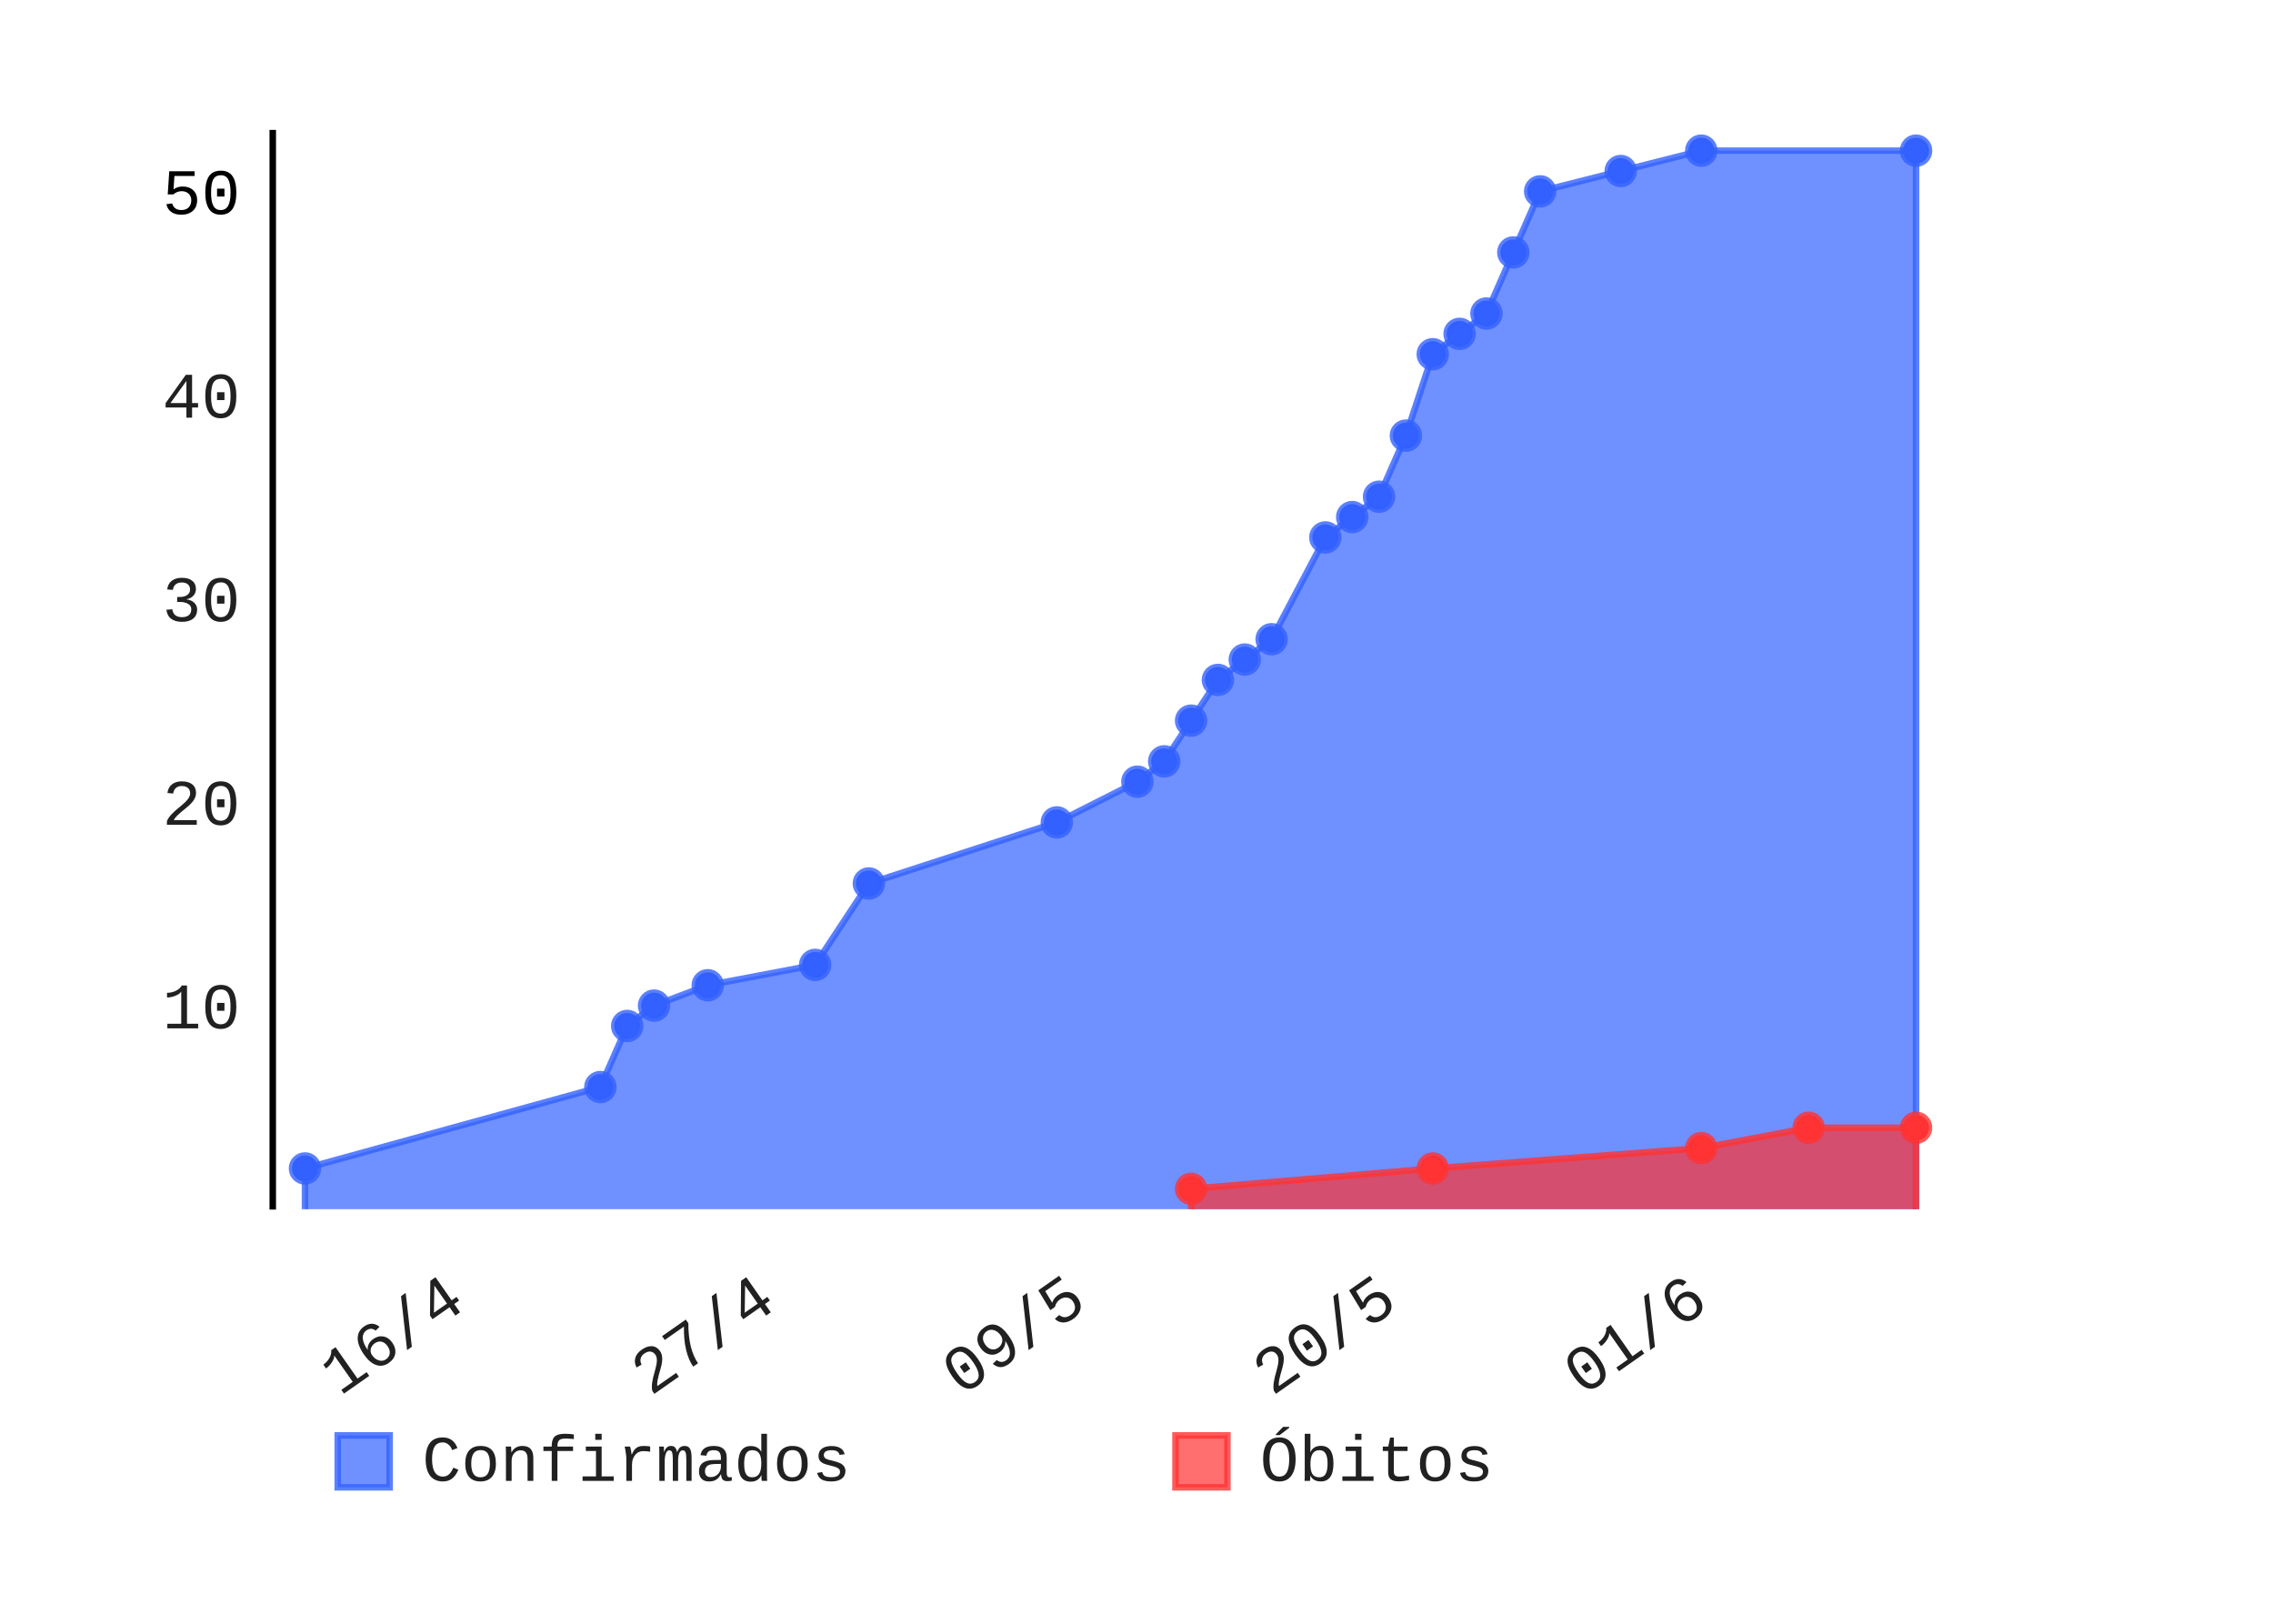
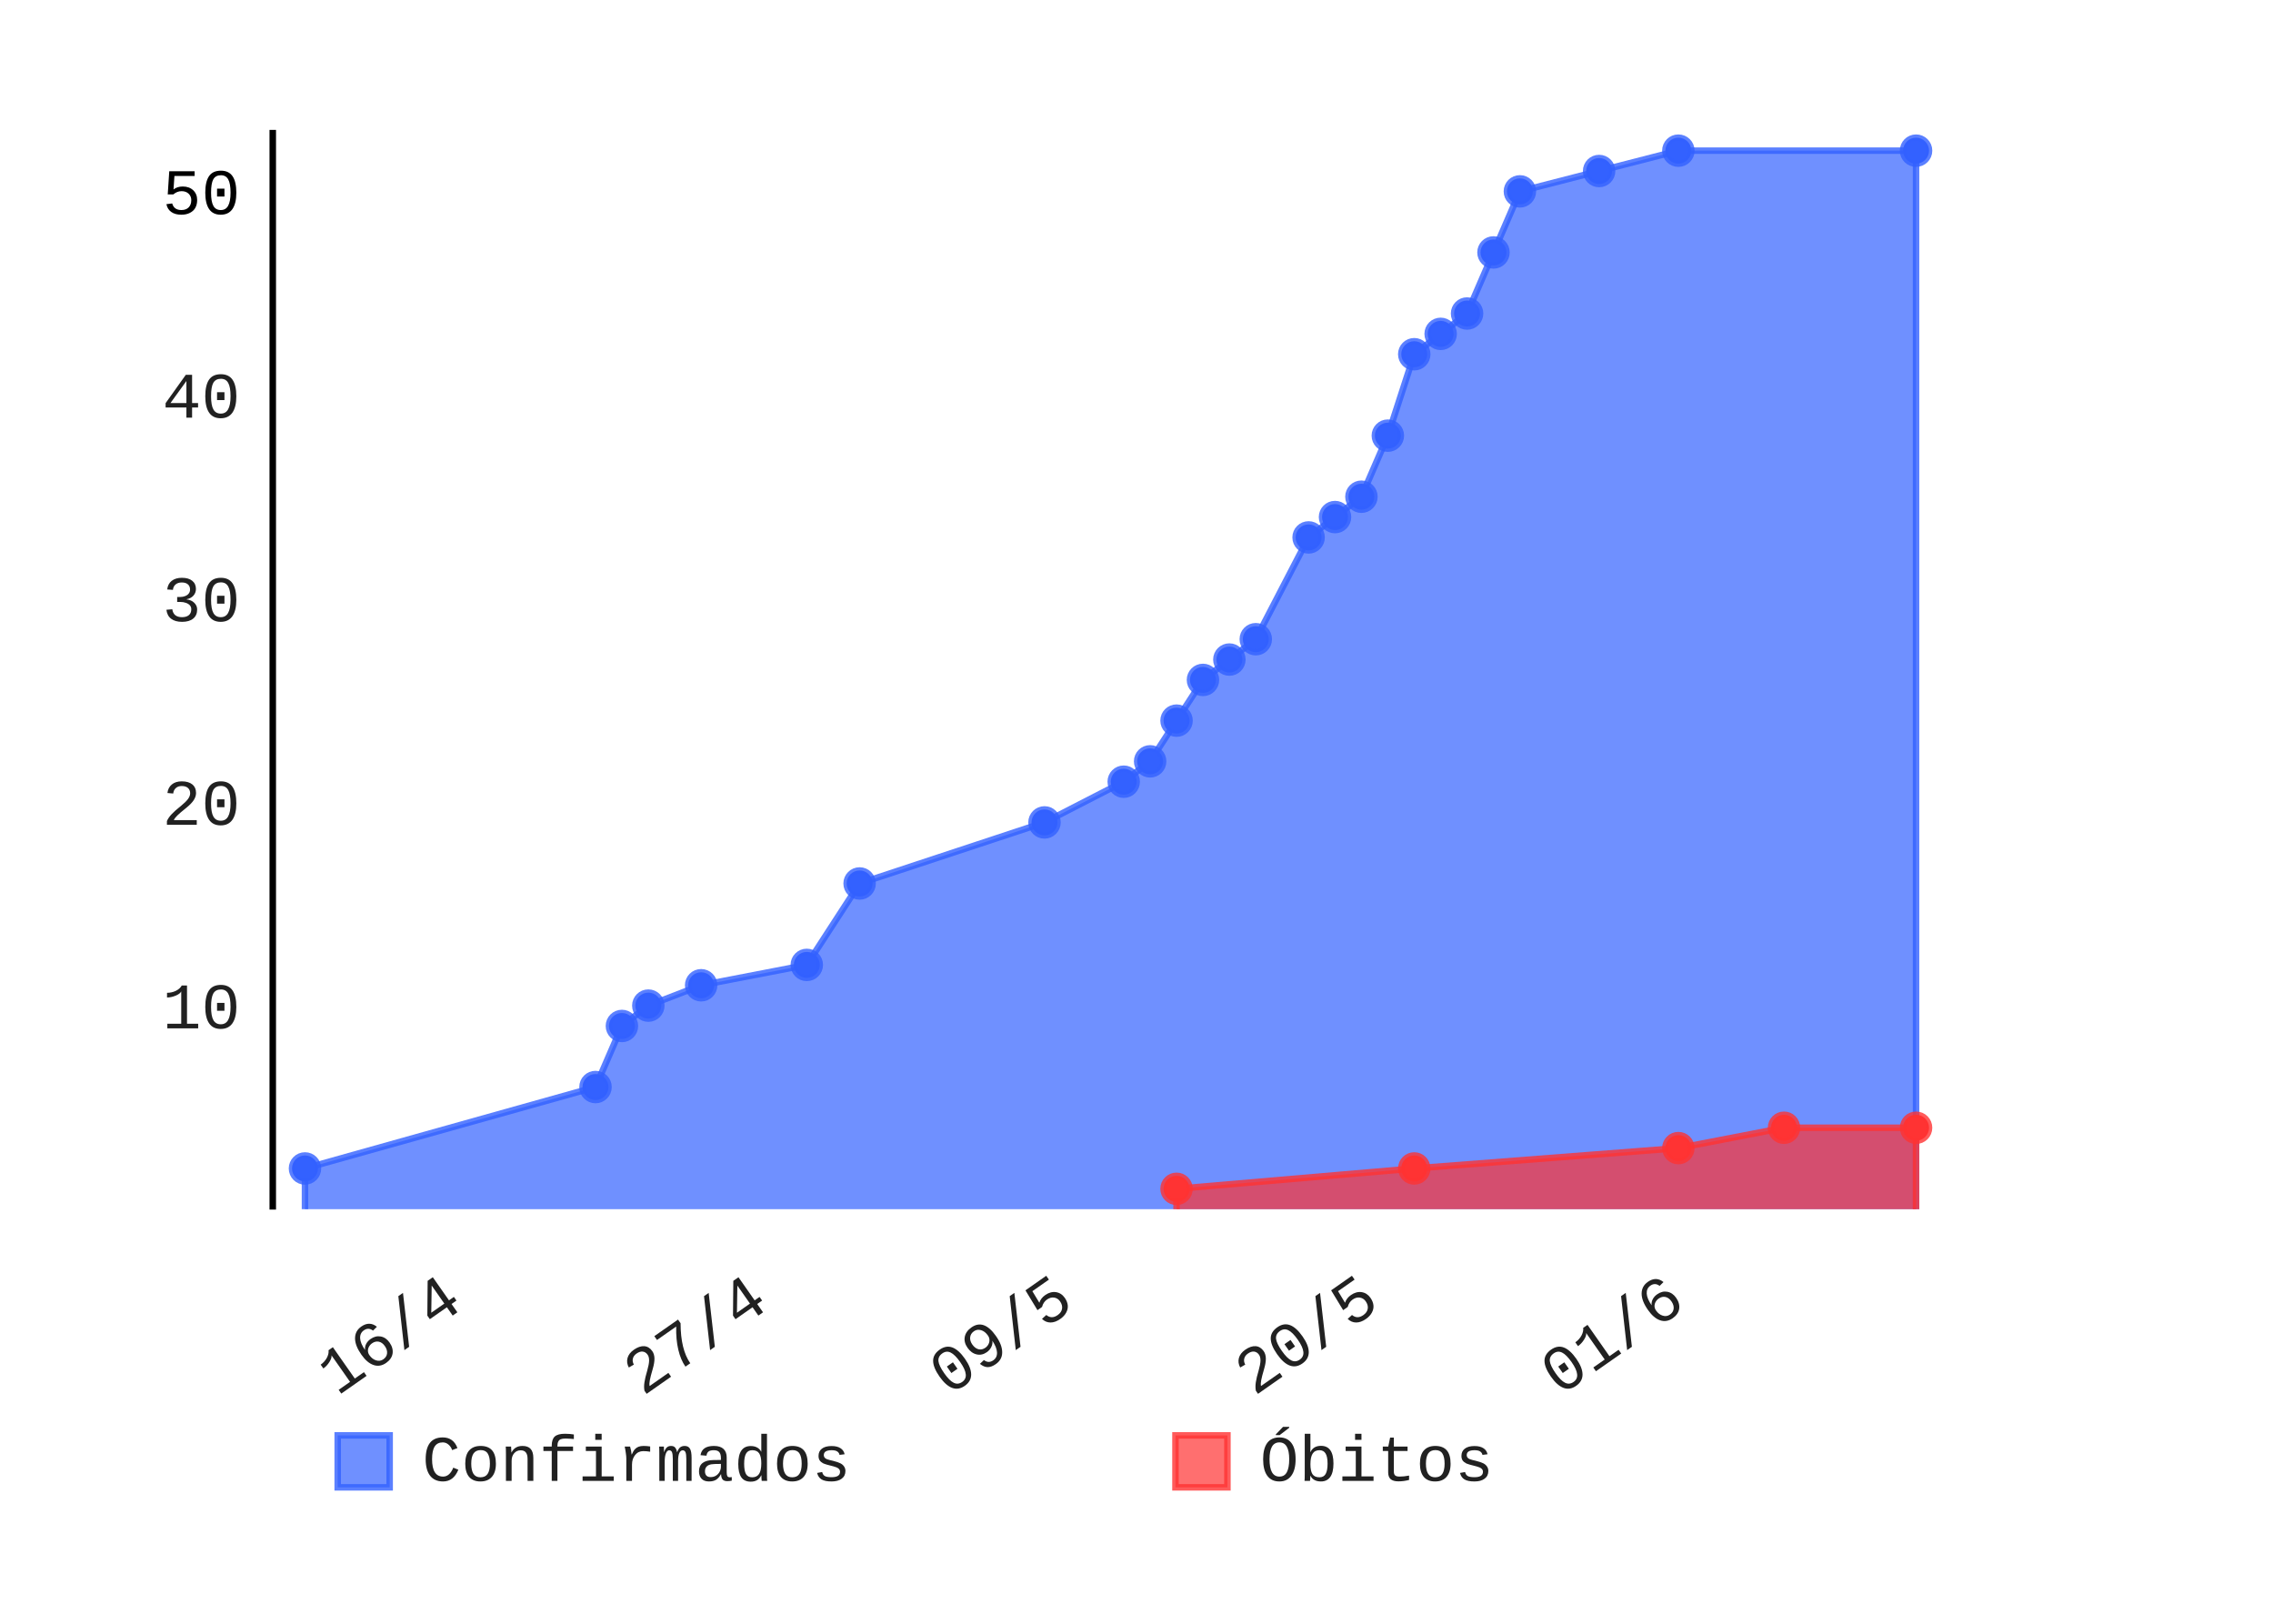
- <svg xmlns="http://www.w3.org/2000/svg" class="pygal-chart" height="250" id="chart-4514d499-c753-4ca4-8819-12c23d2abed3" viewBox="0 0 350 250" width="350">
+ <svg xmlns="http://www.w3.org/2000/svg" class="pygal-chart" height="250" id="chart-603c7c53-07c5-4e4e-9922-8042bf69cf10" viewBox="0 0 350 250" width="350">
  <defs>
-     <style type="text/css">#chart-4514d499-c753-4ca4-8819-12c23d2abed3{-webkit-user-select:none;-webkit-font-smoothing:antialiased;font-family:Consolas,"Liberation Mono",Menlo,Courier,monospace}#chart-4514d499-c753-4ca4-8819-12c23d2abed3 .title{font-family:Consolas,"Liberation Mono",Menlo,Courier,monospace;font-size:8px}#chart-4514d499-c753-4ca4-8819-12c23d2abed3 .legends .legend text{font-family:Consolas,"Liberation Mono",Menlo,Courier,monospace;font-size:10px}#chart-4514d499-c753-4ca4-8819-12c23d2abed3 .axis text{font-family:Consolas,"Liberation Mono",Menlo,Courier,monospace;font-size:10px}#chart-4514d499-c753-4ca4-8819-12c23d2abed3 .axis text.major{font-family:Consolas,"Liberation Mono",Menlo,Courier,monospace;font-size:10px}#chart-4514d499-c753-4ca4-8819-12c23d2abed3 .text-overlay text.value{font-family:Consolas,"Liberation Mono",Menlo,Courier,monospace;font-size:16px}#chart-4514d499-c753-4ca4-8819-12c23d2abed3 .text-overlay text.label{font-family:Consolas,"Liberation Mono",Menlo,Courier,monospace;font-size:10px}#chart-4514d499-c753-4ca4-8819-12c23d2abed3 .tooltip{font-family:Consolas,"Liberation Mono",Menlo,Courier,monospace;font-size:12px}#chart-4514d499-c753-4ca4-8819-12c23d2abed3 text.no_data{font-family:Consolas,"Liberation Mono",Menlo,Courier,monospace;font-size:64px}
- #chart-4514d499-c753-4ca4-8819-12c23d2abed3{background-color:transparent}#chart-4514d499-c753-4ca4-8819-12c23d2abed3 path,#chart-4514d499-c753-4ca4-8819-12c23d2abed3 line,#chart-4514d499-c753-4ca4-8819-12c23d2abed3 rect,#chart-4514d499-c753-4ca4-8819-12c23d2abed3 circle{-webkit-transition:150ms;-moz-transition:150ms;transition:150ms}#chart-4514d499-c753-4ca4-8819-12c23d2abed3 .graph &gt; .background{fill:transparent}#chart-4514d499-c753-4ca4-8819-12c23d2abed3 .plot &gt; .background{fill:rgba(255,255,255,1)}#chart-4514d499-c753-4ca4-8819-12c23d2abed3 .graph{fill:rgba(0,0,0,.87)}#chart-4514d499-c753-4ca4-8819-12c23d2abed3 text.no_data{fill:rgba(0,0,0,1)}#chart-4514d499-c753-4ca4-8819-12c23d2abed3 .title{fill:rgba(0,0,0,1)}#chart-4514d499-c753-4ca4-8819-12c23d2abed3 .legends .legend text{fill:rgba(0,0,0,.87)}#chart-4514d499-c753-4ca4-8819-12c23d2abed3 .legends .legend:hover text{fill:rgba(0,0,0,1)}#chart-4514d499-c753-4ca4-8819-12c23d2abed3 .axis .line{stroke:rgba(0,0,0,1)}#chart-4514d499-c753-4ca4-8819-12c23d2abed3 .axis .guide.line{stroke:rgba(0,0,0,.54)}#chart-4514d499-c753-4ca4-8819-12c23d2abed3 .axis .major.line{stroke:rgba(0,0,0,.87)}#chart-4514d499-c753-4ca4-8819-12c23d2abed3 .axis text.major{fill:rgba(0,0,0,1)}#chart-4514d499-c753-4ca4-8819-12c23d2abed3 .axis.y .guides:hover .guide.line,#chart-4514d499-c753-4ca4-8819-12c23d2abed3 .line-graph .axis.x .guides:hover .guide.line,#chart-4514d499-c753-4ca4-8819-12c23d2abed3 .stackedline-graph .axis.x .guides:hover .guide.line,#chart-4514d499-c753-4ca4-8819-12c23d2abed3 .xy-graph .axis.x .guides:hover .guide.line{stroke:rgba(0,0,0,1)}#chart-4514d499-c753-4ca4-8819-12c23d2abed3 .axis .guides:hover text{fill:rgba(0,0,0,1)}#chart-4514d499-c753-4ca4-8819-12c23d2abed3 .reactive{fill-opacity:.7;stroke-opacity:.8}#chart-4514d499-c753-4ca4-8819-12c23d2abed3 .ci{stroke:rgba(0,0,0,.87)}#chart-4514d499-c753-4ca4-8819-12c23d2abed3 .reactive.active,#chart-4514d499-c753-4ca4-8819-12c23d2abed3 .active .reactive{fill-opacity:.8;stroke-opacity:.9;stroke-width:4}#chart-4514d499-c753-4ca4-8819-12c23d2abed3 .ci .reactive.active{stroke-width:1.5}#chart-4514d499-c753-4ca4-8819-12c23d2abed3 .series text{fill:rgba(0,0,0,1)}#chart-4514d499-c753-4ca4-8819-12c23d2abed3 .tooltip rect{fill:rgba(255,255,255,1);stroke:rgba(0,0,0,1);-webkit-transition:opacity 150ms;-moz-transition:opacity 150ms;transition:opacity 150ms}#chart-4514d499-c753-4ca4-8819-12c23d2abed3 .tooltip .label{fill:rgba(0,0,0,.87)}#chart-4514d499-c753-4ca4-8819-12c23d2abed3 .tooltip .label{fill:rgba(0,0,0,.87)}#chart-4514d499-c753-4ca4-8819-12c23d2abed3 .tooltip .legend{font-size:.8em;fill:rgba(0,0,0,.54)}#chart-4514d499-c753-4ca4-8819-12c23d2abed3 .tooltip .x_label{font-size:.6em;fill:rgba(0,0,0,1)}#chart-4514d499-c753-4ca4-8819-12c23d2abed3 .tooltip .xlink{font-size:.5em;text-decoration:underline}#chart-4514d499-c753-4ca4-8819-12c23d2abed3 .tooltip .value{font-size:1.5em}#chart-4514d499-c753-4ca4-8819-12c23d2abed3 .bound{font-size:.5em}#chart-4514d499-c753-4ca4-8819-12c23d2abed3 .max-value{font-size:.75em;fill:rgba(0,0,0,.54)}#chart-4514d499-c753-4ca4-8819-12c23d2abed3 .map-element{fill:rgba(255,255,255,1);stroke:rgba(0,0,0,.54) !important}#chart-4514d499-c753-4ca4-8819-12c23d2abed3 .map-element .reactive{fill-opacity:inherit;stroke-opacity:inherit}#chart-4514d499-c753-4ca4-8819-12c23d2abed3 .color-0,#chart-4514d499-c753-4ca4-8819-12c23d2abed3 .color-0 a:visited{stroke:#3361FF;fill:#3361FF}#chart-4514d499-c753-4ca4-8819-12c23d2abed3 .color-1,#chart-4514d499-c753-4ca4-8819-12c23d2abed3 .color-1 a:visited{stroke:#FF3333;fill:#FF3333}#chart-4514d499-c753-4ca4-8819-12c23d2abed3 .text-overlay .color-0 text{fill:black}#chart-4514d499-c753-4ca4-8819-12c23d2abed3 .text-overlay .color-1 text{fill:black}
- #chart-4514d499-c753-4ca4-8819-12c23d2abed3 text.no_data{text-anchor:middle}#chart-4514d499-c753-4ca4-8819-12c23d2abed3 .guide.line{fill:none}#chart-4514d499-c753-4ca4-8819-12c23d2abed3 .centered{text-anchor:middle}#chart-4514d499-c753-4ca4-8819-12c23d2abed3 .title{text-anchor:middle}#chart-4514d499-c753-4ca4-8819-12c23d2abed3 .legends .legend text{fill-opacity:1}#chart-4514d499-c753-4ca4-8819-12c23d2abed3 .axis.x text{text-anchor:middle}#chart-4514d499-c753-4ca4-8819-12c23d2abed3 .axis.x:not(.web) text[transform]{text-anchor:start}#chart-4514d499-c753-4ca4-8819-12c23d2abed3 .axis.x:not(.web) text[transform].backwards{text-anchor:end}#chart-4514d499-c753-4ca4-8819-12c23d2abed3 .axis.y text{text-anchor:end}#chart-4514d499-c753-4ca4-8819-12c23d2abed3 .axis.y text[transform].backwards{text-anchor:start}#chart-4514d499-c753-4ca4-8819-12c23d2abed3 .axis.y2 text{text-anchor:start}#chart-4514d499-c753-4ca4-8819-12c23d2abed3 .axis.y2 text[transform].backwards{text-anchor:end}#chart-4514d499-c753-4ca4-8819-12c23d2abed3 .axis .guide.line{stroke-dasharray:4,4}#chart-4514d499-c753-4ca4-8819-12c23d2abed3 .axis .major.guide.line{stroke-dasharray:6,6}#chart-4514d499-c753-4ca4-8819-12c23d2abed3 .horizontal .axis.y .guide.line,#chart-4514d499-c753-4ca4-8819-12c23d2abed3 .horizontal .axis.y2 .guide.line,#chart-4514d499-c753-4ca4-8819-12c23d2abed3 .vertical .axis.x .guide.line{opacity:0}#chart-4514d499-c753-4ca4-8819-12c23d2abed3 .horizontal .axis.always_show .guide.line,#chart-4514d499-c753-4ca4-8819-12c23d2abed3 .vertical .axis.always_show .guide.line{opacity:1 !important}#chart-4514d499-c753-4ca4-8819-12c23d2abed3 .axis.y .guides:hover .guide.line,#chart-4514d499-c753-4ca4-8819-12c23d2abed3 .axis.y2 .guides:hover .guide.line,#chart-4514d499-c753-4ca4-8819-12c23d2abed3 .axis.x .guides:hover .guide.line{opacity:1}#chart-4514d499-c753-4ca4-8819-12c23d2abed3 .axis .guides:hover text{opacity:1}#chart-4514d499-c753-4ca4-8819-12c23d2abed3 .nofill{fill:none}#chart-4514d499-c753-4ca4-8819-12c23d2abed3 .subtle-fill{fill-opacity:.2}#chart-4514d499-c753-4ca4-8819-12c23d2abed3 .dot{stroke-width:1px;fill-opacity:1}#chart-4514d499-c753-4ca4-8819-12c23d2abed3 .dot.active{stroke-width:5px}#chart-4514d499-c753-4ca4-8819-12c23d2abed3 .dot.negative{fill:transparent}#chart-4514d499-c753-4ca4-8819-12c23d2abed3 text,#chart-4514d499-c753-4ca4-8819-12c23d2abed3 tspan{stroke:none !important}#chart-4514d499-c753-4ca4-8819-12c23d2abed3 .series text.active{opacity:1}#chart-4514d499-c753-4ca4-8819-12c23d2abed3 .tooltip rect{fill-opacity:.95;stroke-width:.5}#chart-4514d499-c753-4ca4-8819-12c23d2abed3 .tooltip text{fill-opacity:1}#chart-4514d499-c753-4ca4-8819-12c23d2abed3 .showable{visibility:hidden}#chart-4514d499-c753-4ca4-8819-12c23d2abed3 .showable.shown{visibility:visible}#chart-4514d499-c753-4ca4-8819-12c23d2abed3 .gauge-background{fill:rgba(229,229,229,1);stroke:none}#chart-4514d499-c753-4ca4-8819-12c23d2abed3 .bg-lines{stroke:transparent;stroke-width:2px}</style>
+     <style type="text/css">#chart-603c7c53-07c5-4e4e-9922-8042bf69cf10{-webkit-user-select:none;-webkit-font-smoothing:antialiased;font-family:Consolas,"Liberation Mono",Menlo,Courier,monospace}#chart-603c7c53-07c5-4e4e-9922-8042bf69cf10 .title{font-family:Consolas,"Liberation Mono",Menlo,Courier,monospace;font-size:8px}#chart-603c7c53-07c5-4e4e-9922-8042bf69cf10 .legends .legend text{font-family:Consolas,"Liberation Mono",Menlo,Courier,monospace;font-size:10px}#chart-603c7c53-07c5-4e4e-9922-8042bf69cf10 .axis text{font-family:Consolas,"Liberation Mono",Menlo,Courier,monospace;font-size:10px}#chart-603c7c53-07c5-4e4e-9922-8042bf69cf10 .axis text.major{font-family:Consolas,"Liberation Mono",Menlo,Courier,monospace;font-size:10px}#chart-603c7c53-07c5-4e4e-9922-8042bf69cf10 .text-overlay text.value{font-family:Consolas,"Liberation Mono",Menlo,Courier,monospace;font-size:16px}#chart-603c7c53-07c5-4e4e-9922-8042bf69cf10 .text-overlay text.label{font-family:Consolas,"Liberation Mono",Menlo,Courier,monospace;font-size:10px}#chart-603c7c53-07c5-4e4e-9922-8042bf69cf10 .tooltip{font-family:Consolas,"Liberation Mono",Menlo,Courier,monospace;font-size:12px}#chart-603c7c53-07c5-4e4e-9922-8042bf69cf10 text.no_data{font-family:Consolas,"Liberation Mono",Menlo,Courier,monospace;font-size:64px}
+ #chart-603c7c53-07c5-4e4e-9922-8042bf69cf10{background-color:transparent}#chart-603c7c53-07c5-4e4e-9922-8042bf69cf10 path,#chart-603c7c53-07c5-4e4e-9922-8042bf69cf10 line,#chart-603c7c53-07c5-4e4e-9922-8042bf69cf10 rect,#chart-603c7c53-07c5-4e4e-9922-8042bf69cf10 circle{-webkit-transition:150ms;-moz-transition:150ms;transition:150ms}#chart-603c7c53-07c5-4e4e-9922-8042bf69cf10 .graph &gt; .background{fill:transparent}#chart-603c7c53-07c5-4e4e-9922-8042bf69cf10 .plot &gt; .background{fill:rgba(255,255,255,1)}#chart-603c7c53-07c5-4e4e-9922-8042bf69cf10 .graph{fill:rgba(0,0,0,.87)}#chart-603c7c53-07c5-4e4e-9922-8042bf69cf10 text.no_data{fill:rgba(0,0,0,1)}#chart-603c7c53-07c5-4e4e-9922-8042bf69cf10 .title{fill:rgba(0,0,0,1)}#chart-603c7c53-07c5-4e4e-9922-8042bf69cf10 .legends .legend text{fill:rgba(0,0,0,.87)}#chart-603c7c53-07c5-4e4e-9922-8042bf69cf10 .legends .legend:hover text{fill:rgba(0,0,0,1)}#chart-603c7c53-07c5-4e4e-9922-8042bf69cf10 .axis .line{stroke:rgba(0,0,0,1)}#chart-603c7c53-07c5-4e4e-9922-8042bf69cf10 .axis .guide.line{stroke:rgba(0,0,0,.54)}#chart-603c7c53-07c5-4e4e-9922-8042bf69cf10 .axis .major.line{stroke:rgba(0,0,0,.87)}#chart-603c7c53-07c5-4e4e-9922-8042bf69cf10 .axis text.major{fill:rgba(0,0,0,1)}#chart-603c7c53-07c5-4e4e-9922-8042bf69cf10 .axis.y .guides:hover .guide.line,#chart-603c7c53-07c5-4e4e-9922-8042bf69cf10 .line-graph .axis.x .guides:hover .guide.line,#chart-603c7c53-07c5-4e4e-9922-8042bf69cf10 .stackedline-graph .axis.x .guides:hover .guide.line,#chart-603c7c53-07c5-4e4e-9922-8042bf69cf10 .xy-graph .axis.x .guides:hover .guide.line{stroke:rgba(0,0,0,1)}#chart-603c7c53-07c5-4e4e-9922-8042bf69cf10 .axis .guides:hover text{fill:rgba(0,0,0,1)}#chart-603c7c53-07c5-4e4e-9922-8042bf69cf10 .reactive{fill-opacity:.7;stroke-opacity:.8}#chart-603c7c53-07c5-4e4e-9922-8042bf69cf10 .ci{stroke:rgba(0,0,0,.87)}#chart-603c7c53-07c5-4e4e-9922-8042bf69cf10 .reactive.active,#chart-603c7c53-07c5-4e4e-9922-8042bf69cf10 .active .reactive{fill-opacity:.8;stroke-opacity:.9;stroke-width:4}#chart-603c7c53-07c5-4e4e-9922-8042bf69cf10 .ci .reactive.active{stroke-width:1.5}#chart-603c7c53-07c5-4e4e-9922-8042bf69cf10 .series text{fill:rgba(0,0,0,1)}#chart-603c7c53-07c5-4e4e-9922-8042bf69cf10 .tooltip rect{fill:rgba(255,255,255,1);stroke:rgba(0,0,0,1);-webkit-transition:opacity 150ms;-moz-transition:opacity 150ms;transition:opacity 150ms}#chart-603c7c53-07c5-4e4e-9922-8042bf69cf10 .tooltip .label{fill:rgba(0,0,0,.87)}#chart-603c7c53-07c5-4e4e-9922-8042bf69cf10 .tooltip .label{fill:rgba(0,0,0,.87)}#chart-603c7c53-07c5-4e4e-9922-8042bf69cf10 .tooltip .legend{font-size:.8em;fill:rgba(0,0,0,.54)}#chart-603c7c53-07c5-4e4e-9922-8042bf69cf10 .tooltip .x_label{font-size:.6em;fill:rgba(0,0,0,1)}#chart-603c7c53-07c5-4e4e-9922-8042bf69cf10 .tooltip .xlink{font-size:.5em;text-decoration:underline}#chart-603c7c53-07c5-4e4e-9922-8042bf69cf10 .tooltip .value{font-size:1.5em}#chart-603c7c53-07c5-4e4e-9922-8042bf69cf10 .bound{font-size:.5em}#chart-603c7c53-07c5-4e4e-9922-8042bf69cf10 .max-value{font-size:.75em;fill:rgba(0,0,0,.54)}#chart-603c7c53-07c5-4e4e-9922-8042bf69cf10 .map-element{fill:rgba(255,255,255,1);stroke:rgba(0,0,0,.54) !important}#chart-603c7c53-07c5-4e4e-9922-8042bf69cf10 .map-element .reactive{fill-opacity:inherit;stroke-opacity:inherit}#chart-603c7c53-07c5-4e4e-9922-8042bf69cf10 .color-0,#chart-603c7c53-07c5-4e4e-9922-8042bf69cf10 .color-0 a:visited{stroke:#3361FF;fill:#3361FF}#chart-603c7c53-07c5-4e4e-9922-8042bf69cf10 .color-1,#chart-603c7c53-07c5-4e4e-9922-8042bf69cf10 .color-1 a:visited{stroke:#FF3333;fill:#FF3333}#chart-603c7c53-07c5-4e4e-9922-8042bf69cf10 .text-overlay .color-0 text{fill:black}#chart-603c7c53-07c5-4e4e-9922-8042bf69cf10 .text-overlay .color-1 text{fill:black}
+ #chart-603c7c53-07c5-4e4e-9922-8042bf69cf10 text.no_data{text-anchor:middle}#chart-603c7c53-07c5-4e4e-9922-8042bf69cf10 .guide.line{fill:none}#chart-603c7c53-07c5-4e4e-9922-8042bf69cf10 .centered{text-anchor:middle}#chart-603c7c53-07c5-4e4e-9922-8042bf69cf10 .title{text-anchor:middle}#chart-603c7c53-07c5-4e4e-9922-8042bf69cf10 .legends .legend text{fill-opacity:1}#chart-603c7c53-07c5-4e4e-9922-8042bf69cf10 .axis.x text{text-anchor:middle}#chart-603c7c53-07c5-4e4e-9922-8042bf69cf10 .axis.x:not(.web) text[transform]{text-anchor:start}#chart-603c7c53-07c5-4e4e-9922-8042bf69cf10 .axis.x:not(.web) text[transform].backwards{text-anchor:end}#chart-603c7c53-07c5-4e4e-9922-8042bf69cf10 .axis.y text{text-anchor:end}#chart-603c7c53-07c5-4e4e-9922-8042bf69cf10 .axis.y text[transform].backwards{text-anchor:start}#chart-603c7c53-07c5-4e4e-9922-8042bf69cf10 .axis.y2 text{text-anchor:start}#chart-603c7c53-07c5-4e4e-9922-8042bf69cf10 .axis.y2 text[transform].backwards{text-anchor:end}#chart-603c7c53-07c5-4e4e-9922-8042bf69cf10 .axis .guide.line{stroke-dasharray:4,4}#chart-603c7c53-07c5-4e4e-9922-8042bf69cf10 .axis .major.guide.line{stroke-dasharray:6,6}#chart-603c7c53-07c5-4e4e-9922-8042bf69cf10 .horizontal .axis.y .guide.line,#chart-603c7c53-07c5-4e4e-9922-8042bf69cf10 .horizontal .axis.y2 .guide.line,#chart-603c7c53-07c5-4e4e-9922-8042bf69cf10 .vertical .axis.x .guide.line{opacity:0}#chart-603c7c53-07c5-4e4e-9922-8042bf69cf10 .horizontal .axis.always_show .guide.line,#chart-603c7c53-07c5-4e4e-9922-8042bf69cf10 .vertical .axis.always_show .guide.line{opacity:1 !important}#chart-603c7c53-07c5-4e4e-9922-8042bf69cf10 .axis.y .guides:hover .guide.line,#chart-603c7c53-07c5-4e4e-9922-8042bf69cf10 .axis.y2 .guides:hover .guide.line,#chart-603c7c53-07c5-4e4e-9922-8042bf69cf10 .axis.x .guides:hover .guide.line{opacity:1}#chart-603c7c53-07c5-4e4e-9922-8042bf69cf10 .axis .guides:hover text{opacity:1}#chart-603c7c53-07c5-4e4e-9922-8042bf69cf10 .nofill{fill:none}#chart-603c7c53-07c5-4e4e-9922-8042bf69cf10 .subtle-fill{fill-opacity:.2}#chart-603c7c53-07c5-4e4e-9922-8042bf69cf10 .dot{stroke-width:1px;fill-opacity:1}#chart-603c7c53-07c5-4e4e-9922-8042bf69cf10 .dot.active{stroke-width:5px}#chart-603c7c53-07c5-4e4e-9922-8042bf69cf10 .dot.negative{fill:transparent}#chart-603c7c53-07c5-4e4e-9922-8042bf69cf10 text,#chart-603c7c53-07c5-4e4e-9922-8042bf69cf10 tspan{stroke:none !important}#chart-603c7c53-07c5-4e4e-9922-8042bf69cf10 .series text.active{opacity:1}#chart-603c7c53-07c5-4e4e-9922-8042bf69cf10 .tooltip rect{fill-opacity:.95;stroke-width:.5}#chart-603c7c53-07c5-4e4e-9922-8042bf69cf10 .tooltip text{fill-opacity:1}#chart-603c7c53-07c5-4e4e-9922-8042bf69cf10 .showable{visibility:hidden}#chart-603c7c53-07c5-4e4e-9922-8042bf69cf10 .showable.shown{visibility:visible}#chart-603c7c53-07c5-4e4e-9922-8042bf69cf10 .gauge-background{fill:rgba(229,229,229,1);stroke:none}#chart-603c7c53-07c5-4e4e-9922-8042bf69cf10 .bg-lines{stroke:transparent;stroke-width:2px}</style>
  </defs>
  <g class="graph datetimeline-graph vertical">
    <rect class="background" height="250" width="350" x="0" y="0" />
    <g class="plot" transform="translate(42, 20)">
      <rect class="background" height="166.234" width="258.0" x="0" y="0" />
      <g class="axis y">
        <g class="guides">
          <text class="" x="-5" y="138.33">10</text>
        </g>
        <g class="guides">
          <text class="" x="-5" y="106.989">20</text>
        </g>
        <g class="guides">
          <text class="" x="-5" y="75.648">30</text>
        </g>
        <g class="guides">
          <text class="" x="-5" y="44.306">40</text>
        </g>
        <g class="guides">
          <text class="major" x="-5" y="12.965">50</text>
        </g>
      </g>
      <g class="axis x">
        <path class="line" d="M0 0 v166.234" />
        <g class="guides">
-           <path class="guide line" d="M29.999 0 v166.234" />
-           <text class="backwards" transform="rotate(325 29.99893 181.2342)" x="29.999" y="181.234">16/4</text>
+           <path class="guide line" d="M29.588 0 v166.234" />
+           <text class="backwards" transform="rotate(325 29.58848 181.2342)" x="29.588" y="181.234">16/4</text>
        </g>
        <g class="guides">
-           <path class="guide line" d="M77.853 0 v166.234" />
-           <text class="backwards" transform="rotate(325 77.85328 181.2342)" x="77.853" y="181.234">27/4</text>
+           <path class="guide line" d="M76.658 0 v166.234" />
+           <text class="backwards" transform="rotate(325 76.65833 181.2342)" x="76.658" y="181.234">27/4</text>
        </g>
        <g class="guides">
-           <path class="guide line" d="M125.708 0 v166.234" />
-           <text class="backwards" transform="rotate(325 125.7076 181.2342)" x="125.708" y="181.234">09/5</text>
+           <path class="guide line" d="M123.728 0 v166.234" />
+           <text class="backwards" transform="rotate(325 123.7282 181.2342)" x="123.728" y="181.234">09/5</text>
        </g>
        <g class="guides">
-           <path class="guide line" d="M173.562 0 v166.234" />
-           <text class="backwards" transform="rotate(325 173.562 181.2342)" x="173.562" y="181.234">20/5</text>
+           <path class="guide line" d="M170.798 0 v166.234" />
+           <text class="backwards" transform="rotate(325 170.798 181.2342)" x="170.798" y="181.234">20/5</text>
        </g>
        <g class="guides">
-           <path class="guide line" d="M221.416 0 v166.234" />
-           <text class="backwards" transform="rotate(325 221.4163 181.2342)" x="221.416" y="181.234">01/6</text>
+           <path class="guide line" d="M217.868 0 v166.234" />
+           <text class="backwards" transform="rotate(325 217.8679 181.2342)" x="217.868" y="181.234">01/6</text>
        </g>
      </g>
      <g class="series serie-0 color-0">
-         <path class="line reactive" d="M4.962 166.171 L4.962 159.903 50.442 147.367 54.577 137.964 58.712 134.83 66.981 131.696 83.519 128.562 91.788 116.025 120.731 106.623 133.135 100.355 137.269 97.221 141.404 90.952 145.538 84.684 149.673 81.55 153.808 78.416 162.077 62.745 166.212 59.611 170.346 56.477 174.481 47.075 178.615 34.538 182.75 31.404 186.885 28.27 191.019 18.867 195.154 9.465 207.558 6.331 219.962 3.197 253.038 3.197 253.038 166.171" />
+         <path class="line reactive" d="M4.962 166.171 L4.962 159.903 49.697 147.367 53.764 137.964 57.83 134.83 65.964 131.696 82.231 128.562 90.365 116.025 118.833 106.623 131.033 100.355 135.1 97.221 139.167 90.952 143.234 84.684 147.301 81.55 151.368 78.416 159.501 62.745 163.568 59.611 167.635 56.477 171.702 47.075 175.769 34.538 179.835 31.404 183.902 28.27 187.969 18.867 192.036 9.465 204.236 6.331 216.437 3.197 253.038 3.197 253.038 166.171" />
      </g>
      <g class="series serie-1 color-1">
-         <path class="line reactive" d="M141.404 166.171 L141.404 163.037 178.615 159.903 219.962 156.769 236.5 153.635 253.038 153.635 253.038 166.171" />
+         <path class="line reactive" d="M139.167 166.171 L139.167 163.037 175.769 159.903 216.437 156.769 232.704 153.635 253.038 153.635 253.038 166.171" />
      </g>
    </g>
    <g class="titles" />
    <g class="plot overlay" transform="translate(42, 20)">
      <g class="series serie-0 color-0">
        <g class="dots">
          <circle class="dot reactive tooltip-trigger" cx="4.962" cy="159.903" r="2" />
        </g>
        <g class="dots">
-           <circle class="dot reactive tooltip-trigger" cx="50.442" cy="147.367" r="2" />
+           <circle class="dot reactive tooltip-trigger" cx="49.697" cy="147.367" r="2" />
        </g>
        <g class="dots">
-           <circle class="dot reactive tooltip-trigger" cx="54.577" cy="137.964" r="2" />
+           <circle class="dot reactive tooltip-trigger" cx="53.764" cy="137.964" r="2" />
        </g>
        <g class="dots">
-           <circle class="dot reactive tooltip-trigger" cx="58.712" cy="134.83" r="2" />
+           <circle class="dot reactive tooltip-trigger" cx="57.83" cy="134.83" r="2" />
        </g>
        <g class="dots">
-           <circle class="dot reactive tooltip-trigger" cx="66.981" cy="131.696" r="2" />
+           <circle class="dot reactive tooltip-trigger" cx="65.964" cy="131.696" r="2" />
        </g>
        <g class="dots">
-           <circle class="dot reactive tooltip-trigger" cx="83.519" cy="128.562" r="2" />
+           <circle class="dot reactive tooltip-trigger" cx="82.231" cy="128.562" r="2" />
        </g>
        <g class="dots">
-           <circle class="dot reactive tooltip-trigger" cx="91.788" cy="116.025" r="2" />
+           <circle class="dot reactive tooltip-trigger" cx="90.365" cy="116.025" r="2" />
        </g>
        <g class="dots">
-           <circle class="dot reactive tooltip-trigger" cx="120.731" cy="106.623" r="2" />
+           <circle class="dot reactive tooltip-trigger" cx="118.833" cy="106.623" r="2" />
        </g>
        <g class="dots">
-           <circle class="dot reactive tooltip-trigger" cx="133.135" cy="100.355" r="2" />
+           <circle class="dot reactive tooltip-trigger" cx="131.033" cy="100.355" r="2" />
        </g>
        <g class="dots">
-           <circle class="dot reactive tooltip-trigger" cx="137.269" cy="97.221" r="2" />
+           <circle class="dot reactive tooltip-trigger" cx="135.1" cy="97.221" r="2" />
        </g>
        <g class="dots">
-           <circle class="dot reactive tooltip-trigger" cx="141.404" cy="90.952" r="2" />
+           <circle class="dot reactive tooltip-trigger" cx="139.167" cy="90.952" r="2" />
        </g>
        <g class="dots">
-           <circle class="dot reactive tooltip-trigger" cx="145.538" cy="84.684" r="2" />
+           <circle class="dot reactive tooltip-trigger" cx="143.234" cy="84.684" r="2" />
        </g>
        <g class="dots">
-           <circle class="dot reactive tooltip-trigger" cx="149.673" cy="81.55" r="2" />
+           <circle class="dot reactive tooltip-trigger" cx="147.301" cy="81.55" r="2" />
        </g>
        <g class="dots">
-           <circle class="dot reactive tooltip-trigger" cx="153.808" cy="78.416" r="2" />
+           <circle class="dot reactive tooltip-trigger" cx="151.368" cy="78.416" r="2" />
        </g>
        <g class="dots">
-           <circle class="dot reactive tooltip-trigger" cx="162.077" cy="62.745" r="2" />
+           <circle class="dot reactive tooltip-trigger" cx="159.501" cy="62.745" r="2" />
        </g>
        <g class="dots">
-           <circle class="dot reactive tooltip-trigger" cx="166.212" cy="59.611" r="2" />
+           <circle class="dot reactive tooltip-trigger" cx="163.568" cy="59.611" r="2" />
        </g>
        <g class="dots">
-           <circle class="dot reactive tooltip-trigger" cx="170.346" cy="56.477" r="2" />
+           <circle class="dot reactive tooltip-trigger" cx="167.635" cy="56.477" r="2" />
        </g>
        <g class="dots">
-           <circle class="dot reactive tooltip-trigger" cx="174.481" cy="47.075" r="2" />
+           <circle class="dot reactive tooltip-trigger" cx="171.702" cy="47.075" r="2" />
        </g>
        <g class="dots">
-           <circle class="dot reactive tooltip-trigger" cx="178.615" cy="34.538" r="2" />
+           <circle class="dot reactive tooltip-trigger" cx="175.769" cy="34.538" r="2" />
        </g>
        <g class="dots">
-           <circle class="dot reactive tooltip-trigger" cx="182.75" cy="31.404" r="2" />
+           <circle class="dot reactive tooltip-trigger" cx="179.835" cy="31.404" r="2" />
        </g>
        <g class="dots">
-           <circle class="dot reactive tooltip-trigger" cx="186.885" cy="28.27" r="2" />
+           <circle class="dot reactive tooltip-trigger" cx="183.902" cy="28.27" r="2" />
        </g>
        <g class="dots">
-           <circle class="dot reactive tooltip-trigger" cx="191.019" cy="18.867" r="2" />
+           <circle class="dot reactive tooltip-trigger" cx="187.969" cy="18.867" r="2" />
        </g>
        <g class="dots">
-           <circle class="dot reactive tooltip-trigger" cx="195.154" cy="9.465" r="2" />
+           <circle class="dot reactive tooltip-trigger" cx="192.036" cy="9.465" r="2" />
        </g>
        <g class="dots">
-           <circle class="dot reactive tooltip-trigger" cx="207.558" cy="6.331" r="2" />
+           <circle class="dot reactive tooltip-trigger" cx="204.236" cy="6.331" r="2" />
        </g>
        <g class="dots">
-           <circle class="dot reactive tooltip-trigger" cx="219.962" cy="3.197" r="2" />
+           <circle class="dot reactive tooltip-trigger" cx="216.437" cy="3.197" r="2" />
        </g>
        <g class="dots">
          <circle class="dot reactive tooltip-trigger" cx="253.038" cy="3.197" r="2" />
        </g>
      </g>
      <g class="series serie-1 color-1">
        <g class="dots">
-           <circle class="dot reactive tooltip-trigger" cx="141.404" cy="163.037" r="2" />
+           <circle class="dot reactive tooltip-trigger" cx="139.167" cy="163.037" r="2" />
        </g>
        <g class="dots">
-           <circle class="dot reactive tooltip-trigger" cx="178.615" cy="159.903" r="2" />
+           <circle class="dot reactive tooltip-trigger" cx="175.769" cy="159.903" r="2" />
        </g>
        <g class="dots">
-           <circle class="dot reactive tooltip-trigger" cx="219.962" cy="156.769" r="2" />
+           <circle class="dot reactive tooltip-trigger" cx="216.437" cy="156.769" r="2" />
        </g>
        <g class="dots">
-           <circle class="dot reactive tooltip-trigger" cx="236.5" cy="153.635" r="2" />
+           <circle class="dot reactive tooltip-trigger" cx="232.704" cy="153.635" r="2" />
        </g>
        <g class="dots">
          <circle class="dot reactive tooltip-trigger" cx="253.038" cy="153.635" r="2" />
        </g>
      </g>
    </g>
    <g class="plot text-overlay" transform="translate(42, 20)">
      <g class="series serie-0 color-0" />
      <g class="series serie-1 color-1" />
    </g>
    <g class="plot tooltip-overlay" transform="translate(42, 20)">
      <g class="tooltip" style="opacity: 0" transform="translate(0 0)">
        <rect class="tooltip-box" height="0" rx="10" ry="10" width="0" />
        <g class="text" />
      </g>
    </g>
    <g class="legends" transform="translate(52, 220)">
      <g class="legend reactive activate-serie" id="activate-serie-0">
        <rect class="color-0 reactive" height="8" width="8" x="0.0" y="1.0" />
        <text x="13.0" y="8.0">Confirmados</text>
      </g>
      <g class="legend reactive activate-serie" id="activate-serie-1">
        <rect class="color-1 reactive" height="8" width="8" x="129.0" y="1.0" />
        <text x="142.0" y="8.0">Óbitos</text>
      </g>
    </g>
  </g>
</svg>
